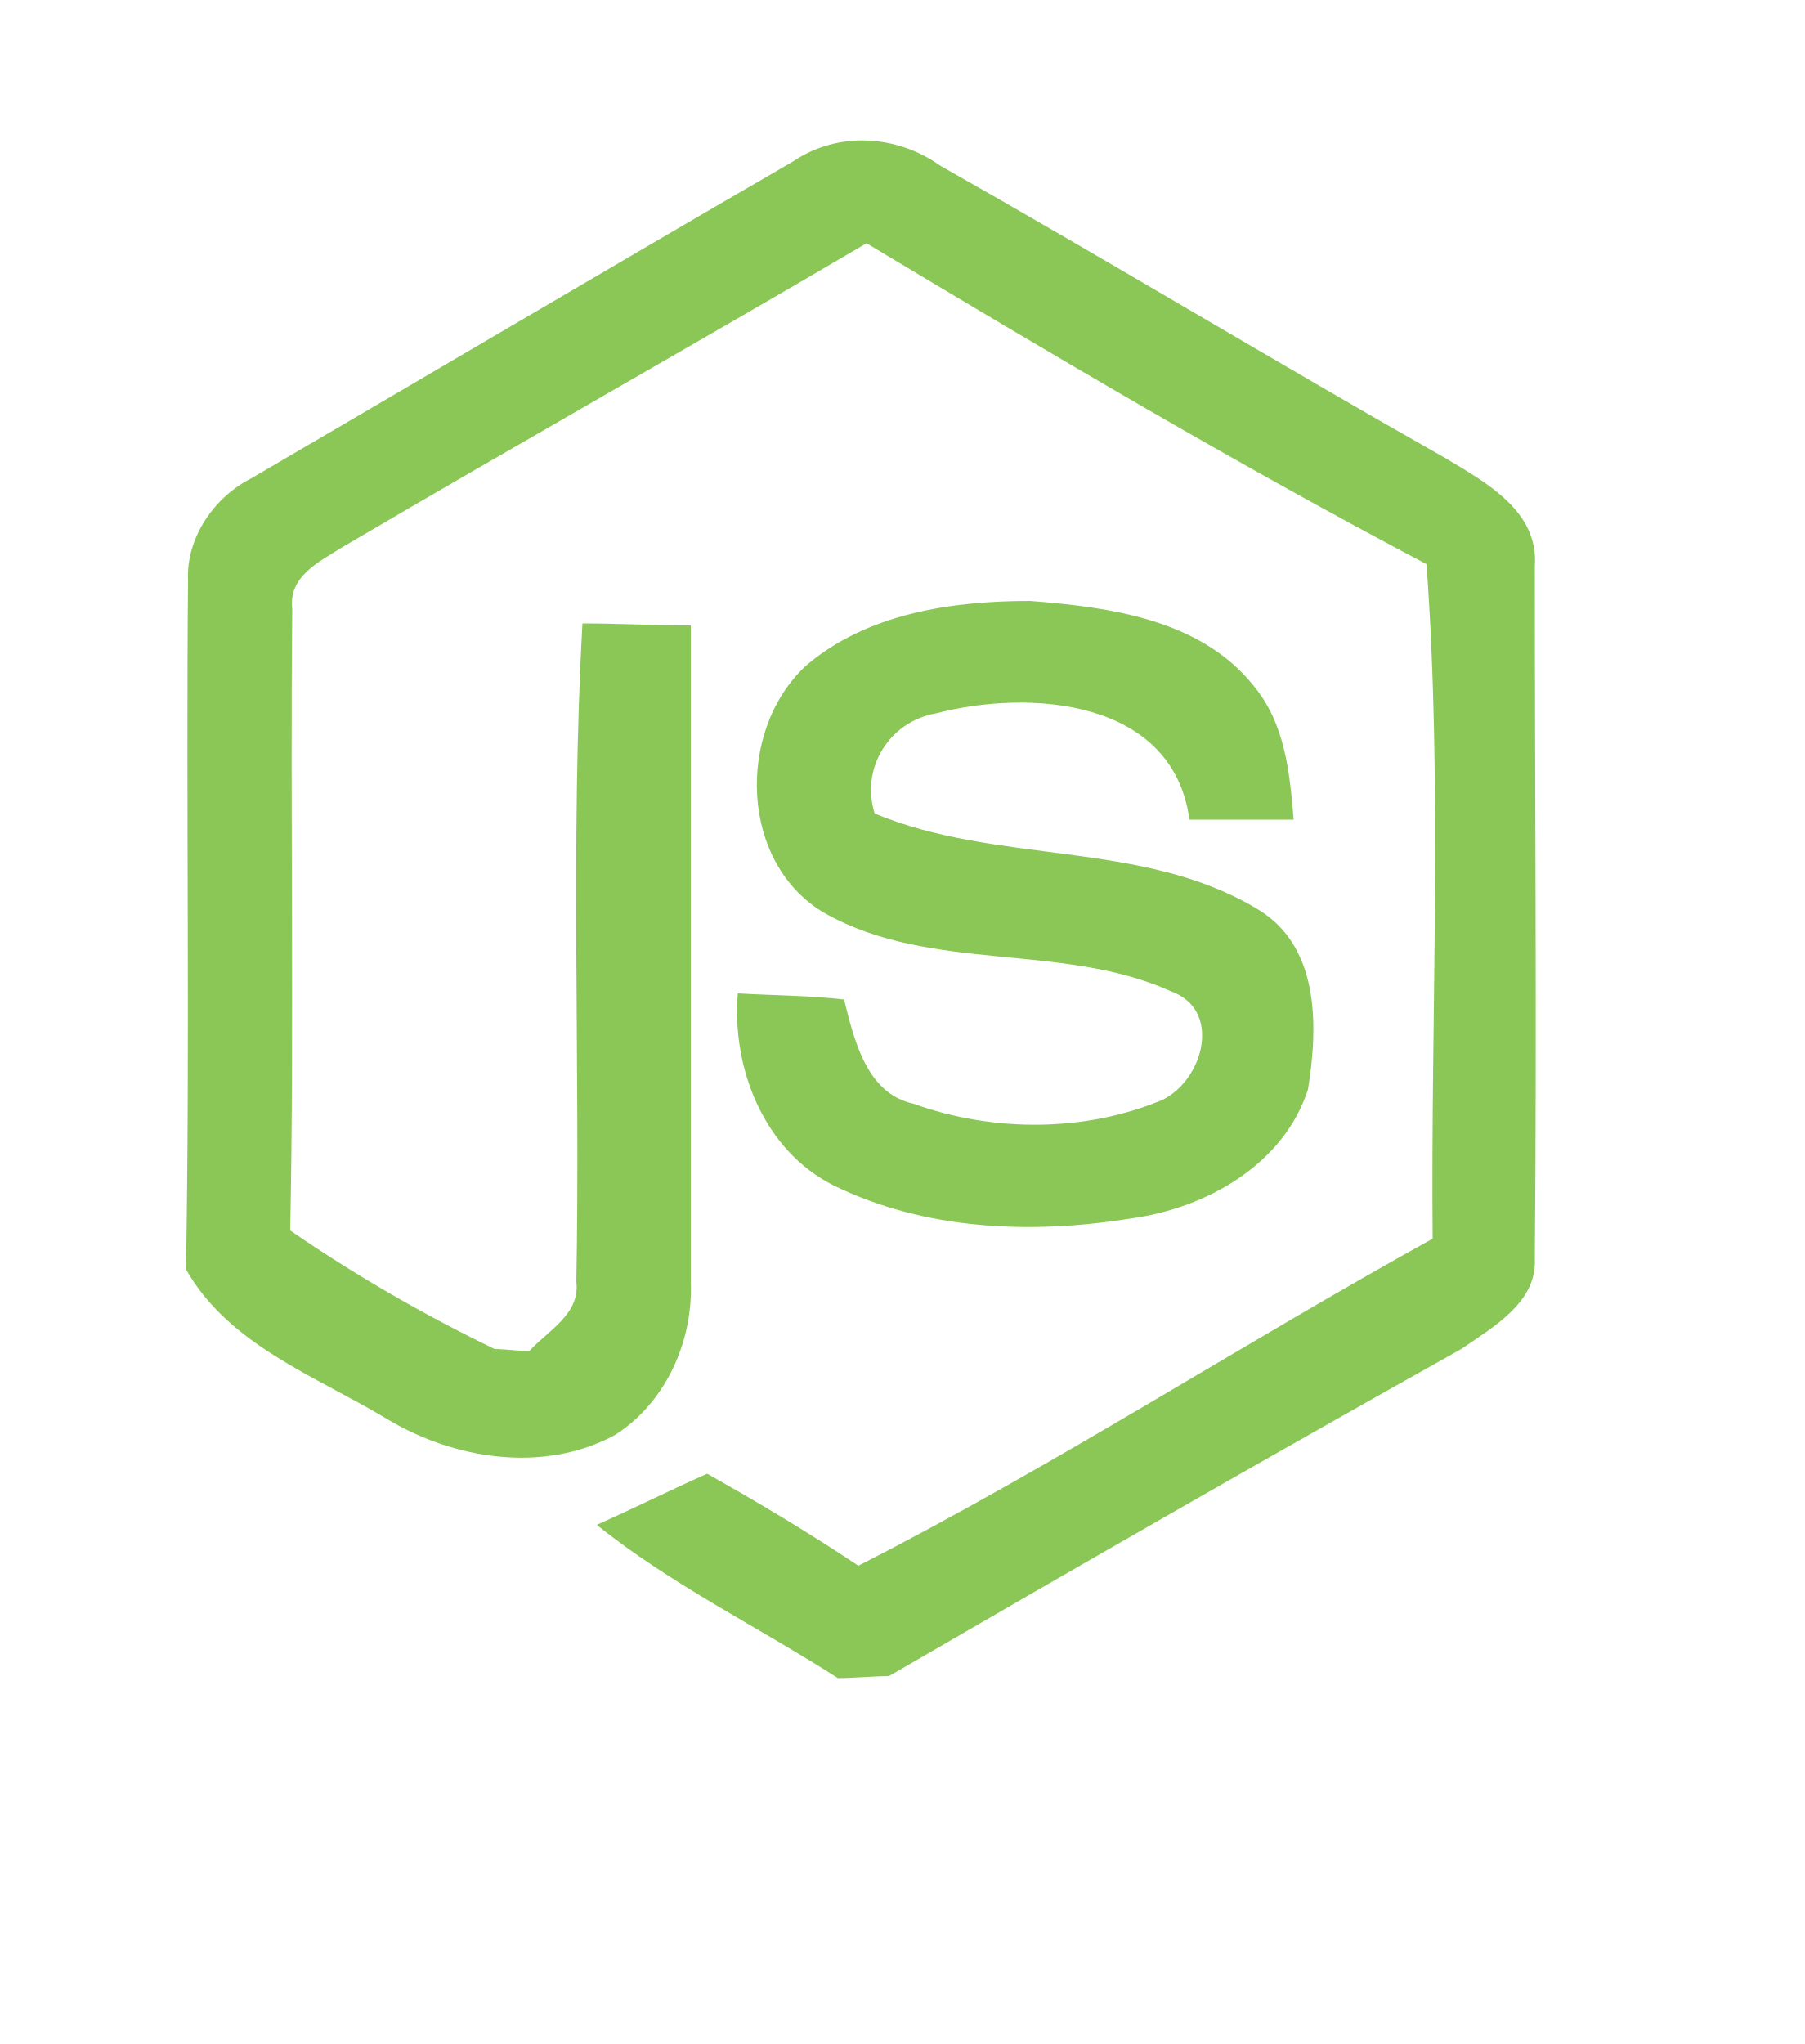
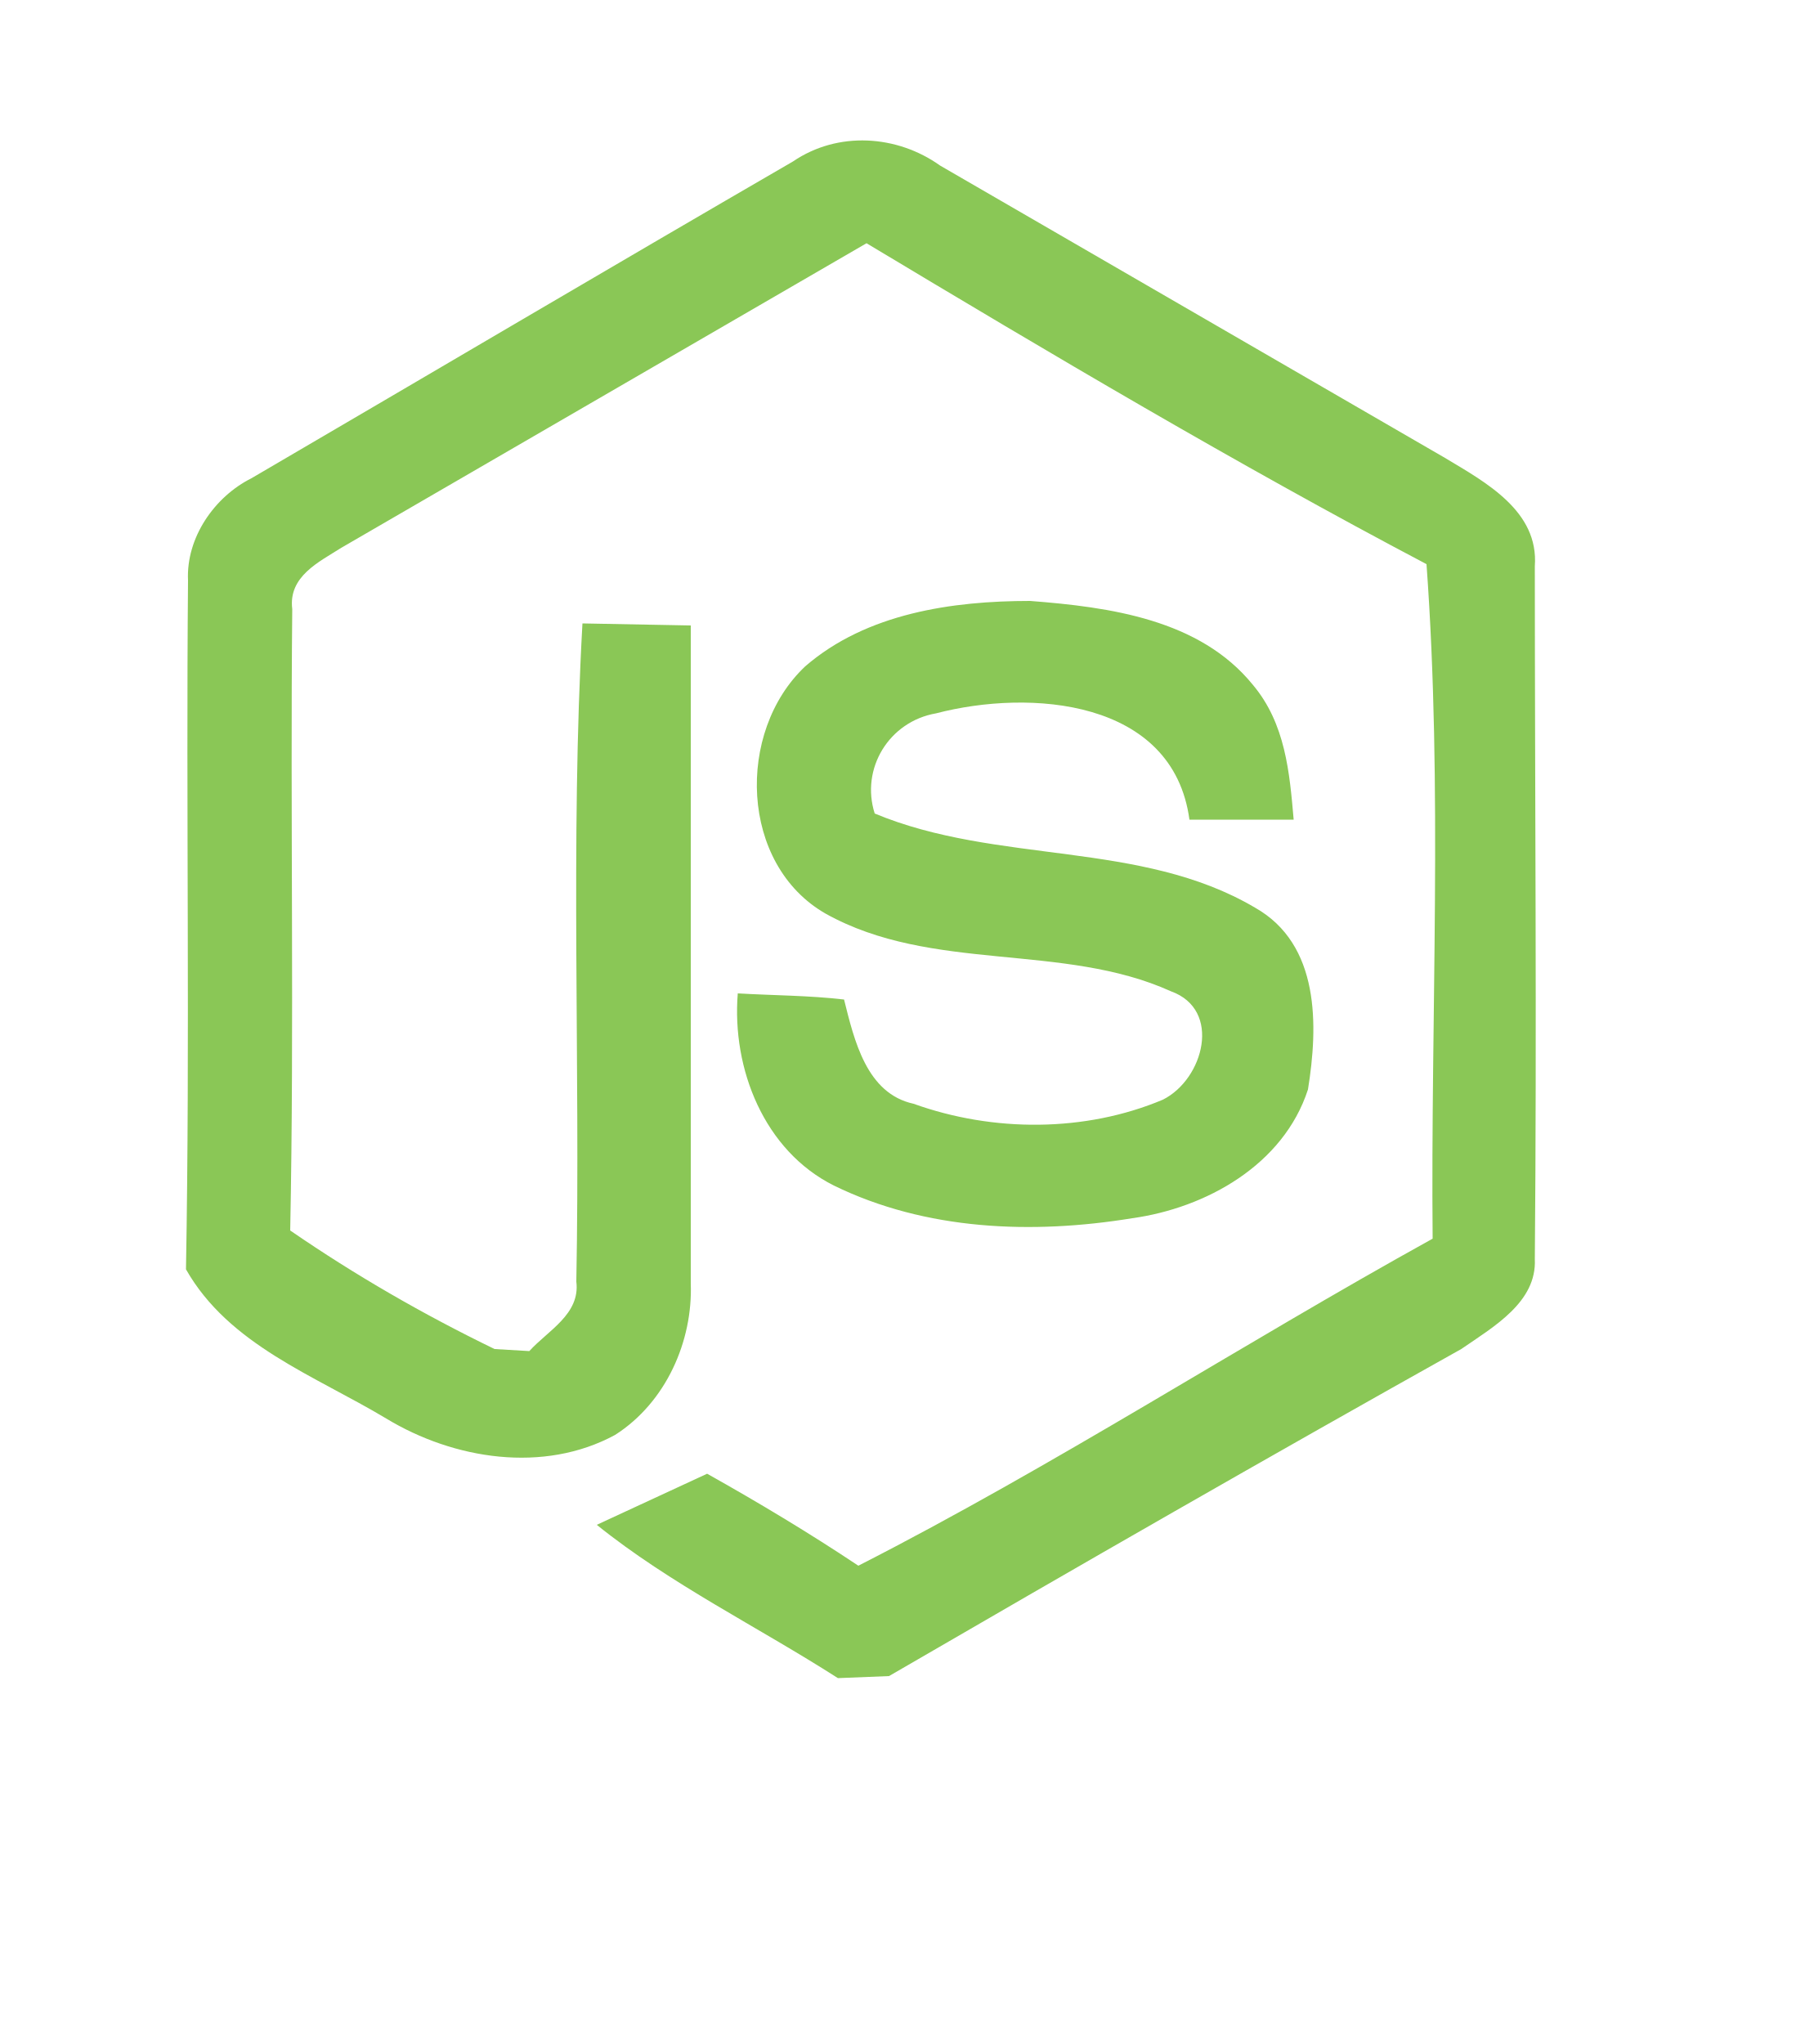
- <svg xmlns="http://www.w3.org/2000/svg" version="1.1" id="Layer_1" x="0px" y="0px" width="88.3px" height="100px" viewBox="0 0 88.3 100" enable-background="new 0 0 88.3 100" xml:space="preserve">
-   <path fill="#8AC756" d="M38.8,7.9C41,6.4,43.9,6.6,46,8.1c8.3,4.7,16.4,9.6,24.7,14.3c2,1.2,4.6,2.6,4.4,5.3c0,11.3,0.1,22.6,0,33.9  c0.1,2.1-2,3.3-3.6,4.4C62.2,71.2,52.8,76.6,43.5,82c-0.6,0-1.9,0.1-2.5,0.1c-3.9-2.5-8.2-4.6-11.8-7.5c1.8-0.8,3.6-1.7,5.4-2.5  c2.5,1.4,5,2.9,7.4,4.5c9.6-4.9,18.7-10.8,28.1-16c-0.1-11,0.5-22-0.3-33c-9.3-4.9-18.4-10.3-27.4-15.7c-8.5,5-17.2,9.9-25.7,14.9  c-1.1,0.7-2.6,1.4-2.4,3c-0.1,10.1,0.1,20.3-0.1,30.4c3.2,2.2,6.5,4.1,10,5.8c0.4,0,1.3,0.1,1.7,0.1c0.9-1,2.5-1.8,2.3-3.4  c0.2-10.7-0.3-21.5,0.3-32.2c1.8,0,3.5,0.1,5.3,0.1c0,10.8,0,21.5,0,32.2c0.1,2.8-1.2,5.8-3.7,7.4c-3.5,1.9-7.9,1.2-11.2-0.8  c-3.5-2.1-7.7-3.6-9.8-7.3c0.2-11.2,0-22.5,0.1-33.7c-0.1-2.1,1.3-4.1,3.1-5C21.2,18.2,30,13,38.8,7.9z" />
-   <path fill="#8AC756" d="M39.4,32.6c3-2.6,7.2-3.2,11-3.2c3.9,0.3,8.3,0.9,10.9,4.1c1.6,1.9,1.8,4.3,2,6.6c-1.7,0-3.4,0-5.1,0  c-0.8-5.9-7.8-6.4-12.4-5.2c-2.3,0.4-3.7,2.7-3,4.9c6,2.5,13,1.3,18.6,4.6c3.2,1.8,3.1,5.8,2.6,8.9c-1.2,3.7-5,5.8-8.6,6.3  c-4.9,0.8-10.1,0.6-14.6-1.6c-3.4-1.7-5-5.7-4.7-9.4c1.7,0.1,3.5,0.1,5.2,0.3c0.5,2,1.1,4.6,3.4,5.1c3.9,1.4,8.4,1.4,12.2-0.2  c2-1,2.9-4.4,0.4-5.3c-5.3-2.4-11.7-0.9-16.9-3.8C36.2,42.3,36,35.8,39.4,32.6z" />
+ <svg xmlns="http://www.w3.org/2000/svg" width="88.3" height="100" viewBox="0 0 88.3 100">
+   <path fill="#8AC756" d="M38.8 7.9c2.2-1.5 5.1-1.3 7.2.2l24.7 14.3c2 1.2 4.6 2.6 4.4 5.3 0 11.3.1 22.6 0 33.9.1 2.1-2 3.3-3.6 4.4-9.3 5.2-18.7 10.6-28 16l-2.5.1c-3.9-2.5-8.2-4.6-11.8-7.5l5.4-2.5c2.5 1.4 5 2.9 7.4 4.5 9.6-4.9 18.7-10.8 28.1-16-.1-11 .5-22-.3-33-9.3-4.9-18.4-10.3-27.4-15.7l-25.7 14.9c-1.1.7-2.6 1.4-2.4 3-.1 10.1.1 20.3-.1 30.4 3.2 2.2 6.5 4.1 10 5.8l1.7.1c.9-1 2.5-1.8 2.3-3.4.2-10.7-.3-21.5.3-32.2l5.3.1v32.2c.1 2.8-1.2 5.8-3.7 7.4-3.5 1.9-7.9 1.2-11.2-.8-3.5-2.1-7.7-3.6-9.8-7.3.2-11.2 0-22.5.1-33.7-.1-2.1 1.3-4.1 3.1-5 8.9-5.2 17.7-10.4 26.5-15.5zm.6 24.7c3-2.6 7.2-3.2 11-3.2 3.9.3 8.3.9 10.9 4.1 1.6 1.9 1.8 4.3 2 6.6h-5.1c-.8-5.9-7.8-6.4-12.4-5.2-2.3.4-3.7 2.7-3 4.9 6 2.5 13 1.3 18.6 4.6 3.2 1.8 3.1 5.8 2.6 8.9-1.2 3.7-5 5.8-8.6 6.3-4.9.8-10.1.6-14.6-1.6-3.4-1.7-5-5.7-4.7-9.4 1.7.1 3.5.1 5.2.3.5 2 1.1 4.6 3.4 5.1 3.9 1.4 8.4 1.4 12.2-.2 2-1 2.9-4.4.4-5.3-5.3-2.4-11.7-.9-16.9-3.8-4.2-2.4-4.4-8.9-1-12.1z" />
</svg>
